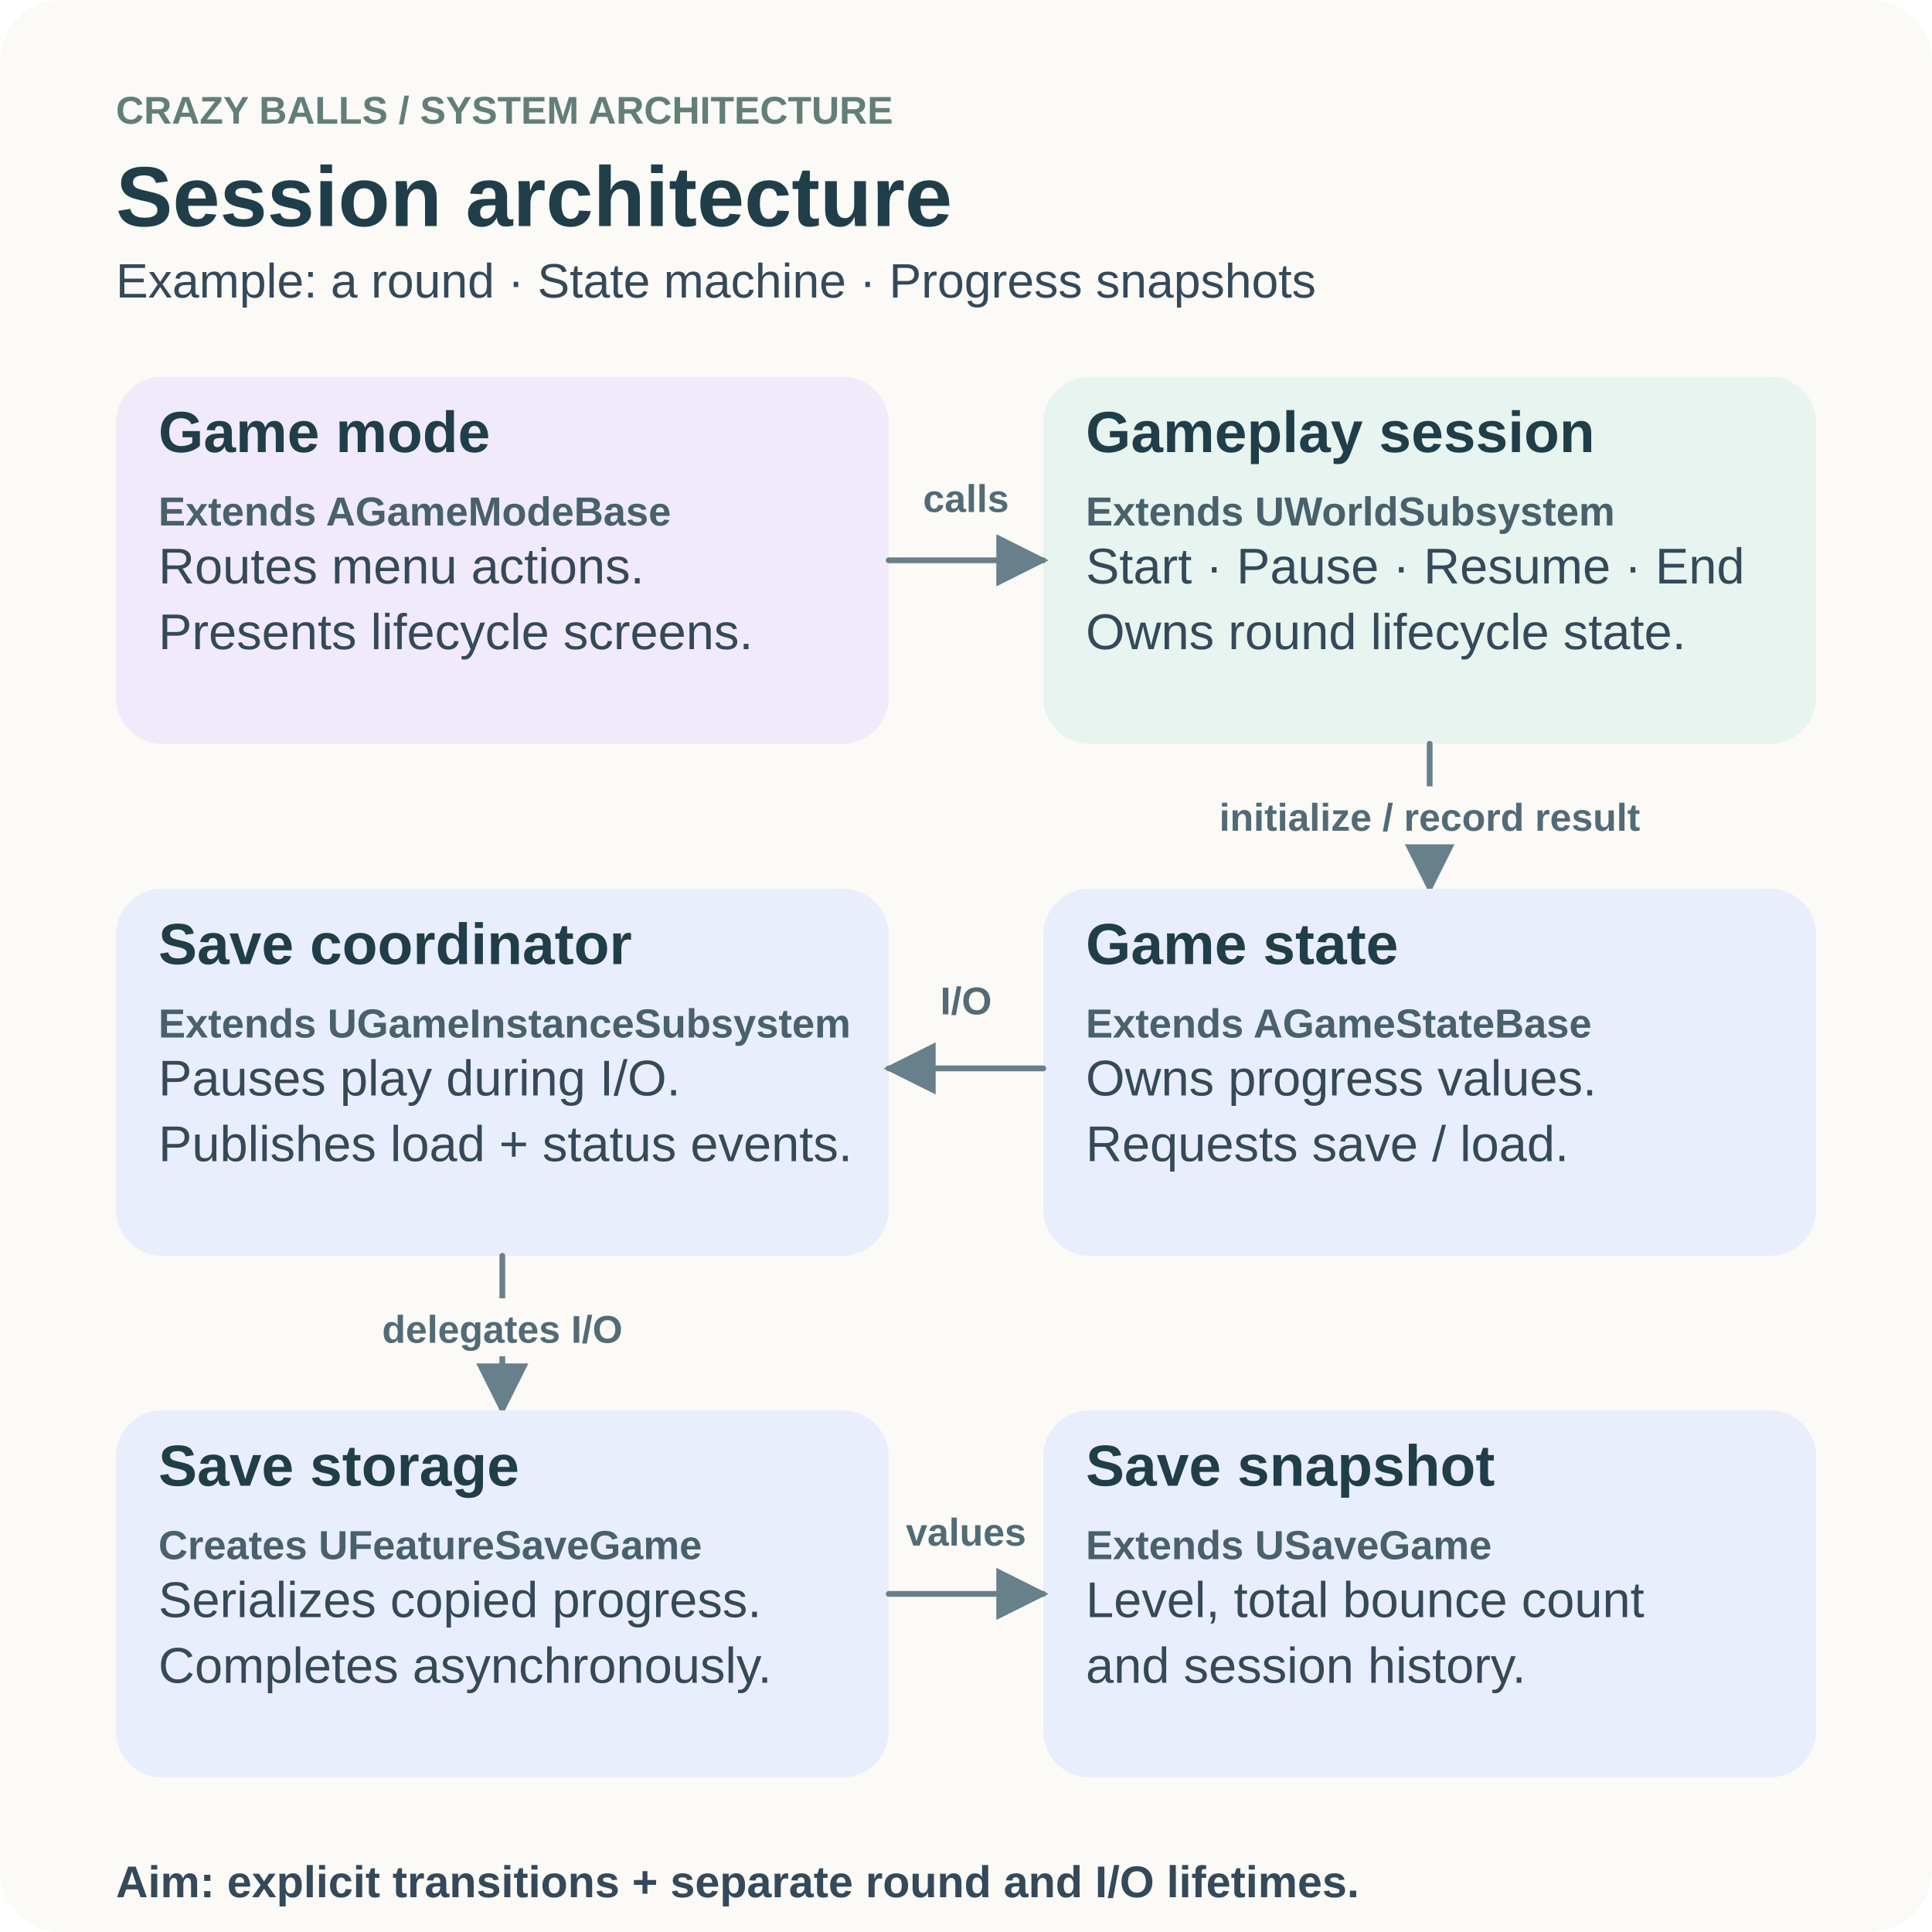
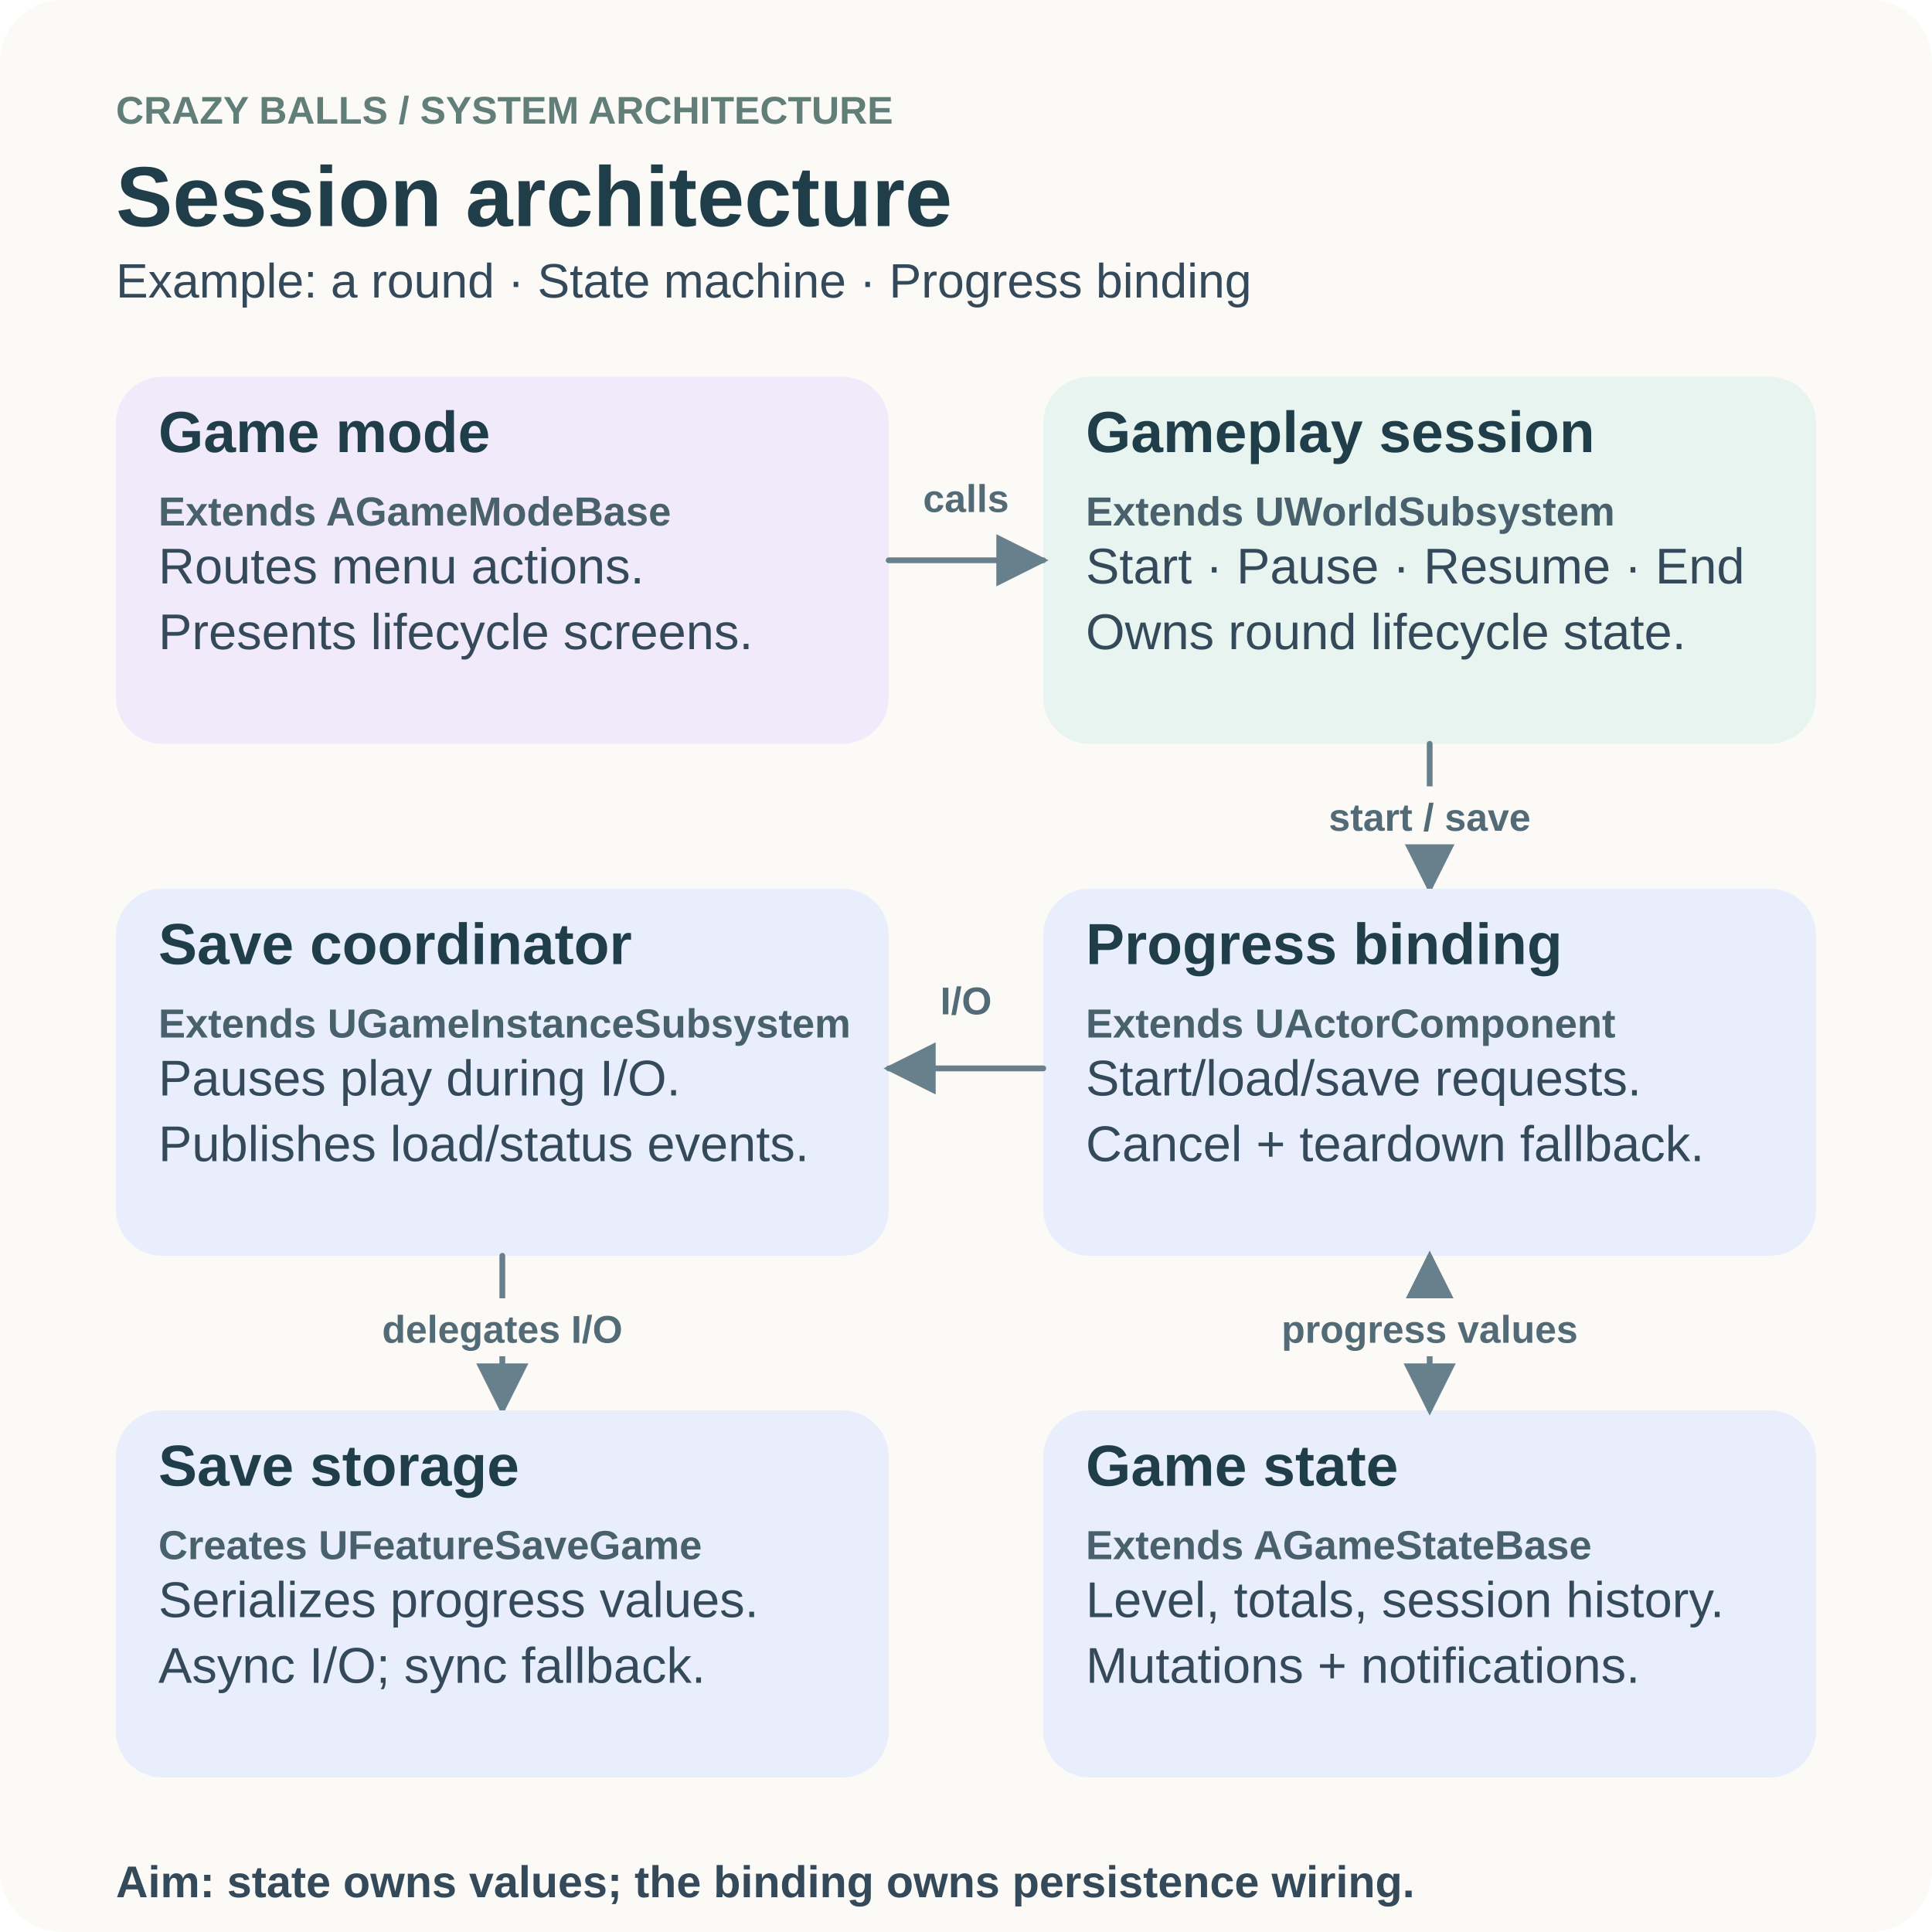
<svg xmlns="http://www.w3.org/2000/svg" width="1000" height="1000" viewBox="0 0 1000 1000" role="img" aria-labelledby="title desc">
  <defs>
    <marker id="arrow" viewBox="0 0 10 10" refX="9" refY="5" markerWidth="9" markerHeight="9" orient="auto-start-reverse">
      <path d="M 0 0 L 10 5 L 0 10 z" fill="#67808b" />
    </marker>
  </defs>
  <g font-family="Segoe UI, Arial, sans-serif">
    <rect width="1000" height="1000" rx="32" fill="#fbfaf6" />
    <text x="60" y="64" font-size="20" font-weight="700" fill="#627e79" text-anchor="start">CRAZY BALLS / SYSTEM ARCHITECTURE</text>
    <text x="60" y="117" font-size="44" font-weight="700" fill="#203e49" text-anchor="start">Session architecture</text>
-     <text x="60" y="154" font-size="25" font-weight="400" fill="#34495a" text-anchor="start">Example: a round · State machine · Progress snapshots</text>
+     <text x="60" y="154" font-size="25" font-weight="400" fill="#34495a" text-anchor="start">Example: a round · State machine · Progress binding</text>
    <rect x="60" y="195" width="400" height="190" rx="24" fill="#f0eafa" />
    <text x="82" y="234" font-size="30" font-weight="700" fill="#203e49" text-anchor="start">Game mode</text>
    <text x="82" y="272" font-size="21" font-weight="600" fill="#48616c" text-anchor="start">Extends AGameModeBase</text>
    <text x="82" y="302" font-size="26" font-weight="400" fill="#34495a" text-anchor="start">Routes menu actions.</text>
    <text x="82" y="336" font-size="26" font-weight="400" fill="#34495a" text-anchor="start">Presents lifecycle screens.</text>
    <rect x="540" y="195" width="400" height="190" rx="24" fill="#e7f4ef" />
    <text x="562" y="234" font-size="30" font-weight="700" fill="#203e49" text-anchor="start">Gameplay session</text>
    <text x="562" y="272" font-size="21" font-weight="600" fill="#48616c" text-anchor="start">Extends UWorldSubsystem</text>
    <text x="562" y="302" font-size="26" font-weight="400" fill="#34495a" text-anchor="start">Start · Pause · Resume · End</text>
    <text x="562" y="336" font-size="26" font-weight="400" fill="#34495a" text-anchor="start">Owns round lifecycle state.</text>
    <path d="M 460 290 H 540" fill="none" stroke="#67808b" stroke-width="3" stroke-linecap="round" stroke-linejoin="round" marker-end="url(#arrow)" />
    <rect x="467" y="242" width="66" height="30" rx="10" fill="#fbfaf6" />
    <text x="500" y="265" font-size="20" font-weight="600" fill="#526b76" text-anchor="middle">calls</text>
    <path d="M 740 385 V 460" fill="none" stroke="#67808b" stroke-width="3" stroke-linecap="round" stroke-linejoin="round" marker-end="url(#arrow)" />
-     <rect x="602" y="407" width="276" height="30" rx="10" fill="#fbfaf6" />
-     <text x="740" y="430" font-size="20" font-weight="600" fill="#526b76" text-anchor="middle">initialize / record result</text>
+     <rect x="672" y="407" width="136" height="30" rx="10" fill="#fbfaf6" />
+     <text x="740" y="430" font-size="20" font-weight="600" fill="#526b76" text-anchor="middle">start / save</text>
    <rect x="540" y="460" width="400" height="190" rx="24" fill="#e8eefb" />
-     <text x="562" y="499" font-size="30" font-weight="700" fill="#203e49" text-anchor="start">Game state</text>
-     <text x="562" y="537" font-size="21" font-weight="600" fill="#48616c" text-anchor="start">Extends AGameStateBase</text>
-     <text x="562" y="567" font-size="26" font-weight="400" fill="#34495a" text-anchor="start">Owns progress values.</text>
-     <text x="562" y="601" font-size="26" font-weight="400" fill="#34495a" text-anchor="start">Requests save / load.</text>
+     <text x="562" y="499" font-size="30" font-weight="700" fill="#203e49" text-anchor="start">Progress binding</text>
+     <text x="562" y="537" font-size="21" font-weight="600" fill="#48616c" text-anchor="start">Extends UActorComponent</text>
+     <text x="562" y="567" font-size="26" font-weight="400" fill="#34495a" text-anchor="start">Start/load/save requests.</text>
+     <text x="562" y="601" font-size="26" font-weight="400" fill="#34495a" text-anchor="start">Cancel + teardown fallback.</text>
    <rect x="60" y="460" width="400" height="190" rx="24" fill="#e8eefb" />
    <text x="82" y="499" font-size="30" font-weight="700" fill="#203e49" text-anchor="start">Save coordinator</text>
    <text x="82" y="537" font-size="21" font-weight="600" fill="#48616c" text-anchor="start">Extends UGameInstanceSubsystem</text>
    <text x="82" y="567" font-size="26" font-weight="400" fill="#34495a" text-anchor="start">Pauses play during I/O.</text>
-     <text x="82" y="601" font-size="26" font-weight="400" fill="#34495a" text-anchor="start">Publishes load + status events.</text>
+     <text x="82" y="601" font-size="26" font-weight="400" fill="#34495a" text-anchor="start">Publishes load/status events.</text>
    <path d="M 540 553 H 460" fill="none" stroke="#67808b" stroke-width="3" stroke-linecap="round" stroke-linejoin="round" marker-end="url(#arrow)" />
    <rect x="477" y="502" width="46" height="30" rx="10" fill="#fbfaf6" />
    <text x="500" y="525" font-size="20" font-weight="600" fill="#526b76" text-anchor="middle">I/O</text>
    <path d="M 260 650 V 730" fill="none" stroke="#67808b" stroke-width="3" stroke-linecap="round" stroke-linejoin="round" marker-end="url(#arrow)" />
    <rect x="187" y="672" width="146" height="30" rx="10" fill="#fbfaf6" />
    <text x="260" y="695" font-size="20" font-weight="600" fill="#526b76" text-anchor="middle">delegates I/O</text>
    <rect x="60" y="730" width="400" height="190" rx="24" fill="#e8eefb" />
    <text x="82" y="769" font-size="30" font-weight="700" fill="#203e49" text-anchor="start">Save storage</text>
    <text x="82" y="807" font-size="21" font-weight="600" fill="#48616c" text-anchor="start">Creates UFeatureSaveGame</text>
-     <text x="82" y="837" font-size="26" font-weight="400" fill="#34495a" text-anchor="start">Serializes copied progress.</text>
-     <text x="82" y="871" font-size="26" font-weight="400" fill="#34495a" text-anchor="start">Completes asynchronously.</text>
+     <text x="82" y="837" font-size="26" font-weight="400" fill="#34495a" text-anchor="start">Serializes progress values.</text>
+     <text x="82" y="871" font-size="26" font-weight="400" fill="#34495a" text-anchor="start">Async I/O; sync fallback.</text>
    <rect x="540" y="730" width="400" height="190" rx="24" fill="#e8eefb" />
-     <text x="562" y="769" font-size="30" font-weight="700" fill="#203e49" text-anchor="start">Save snapshot</text>
-     <text x="562" y="807" font-size="21" font-weight="600" fill="#48616c" text-anchor="start">Extends USaveGame</text>
-     <text x="562" y="837" font-size="26" font-weight="400" fill="#34495a" text-anchor="start">Level, total bounce count</text>
-     <text x="562" y="871" font-size="26" font-weight="400" fill="#34495a" text-anchor="start">and session history.</text>
-     <path d="M 460 825 H 540" fill="none" stroke="#67808b" stroke-width="3" stroke-linecap="round" stroke-linejoin="round" marker-end="url(#arrow)" />
-     <rect x="462" y="777" width="76" height="30" rx="10" fill="#fbfaf6" />
-     <text x="500" y="800" font-size="20" font-weight="600" fill="#526b76" text-anchor="middle">values</text>
-     <text x="60" y="982" font-size="23" font-weight="600" fill="#34495a" text-anchor="start">Aim: explicit transitions + separate round and I/O lifetimes.</text>
+     <text x="562" y="769" font-size="30" font-weight="700" fill="#203e49" text-anchor="start">Game state</text>
+     <text x="562" y="807" font-size="21" font-weight="600" fill="#48616c" text-anchor="start">Extends AGameStateBase</text>
+     <text x="562" y="837" font-size="26" font-weight="400" fill="#34495a" text-anchor="start">Level, totals, session history.</text>
+     <text x="562" y="871" font-size="26" font-weight="400" fill="#34495a" text-anchor="start">Mutations + notifications.</text>
+     <path d="M 740 650 V 730" fill="none" stroke="#67808b" stroke-width="3" marker-start="url(#arrow)" marker-end="url(#arrow)" />
+     <rect x="657" y="672" width="166" height="30" rx="10" fill="#fbfaf6" />
+     <text x="740" y="695" font-size="20" font-weight="600" fill="#526b76" text-anchor="middle">progress values</text>
+     <text x="60" y="982" font-size="23" font-weight="600" fill="#34495a" text-anchor="start">Aim: state owns values; the binding owns persistence wiring.</text>
  </g>
</svg>
